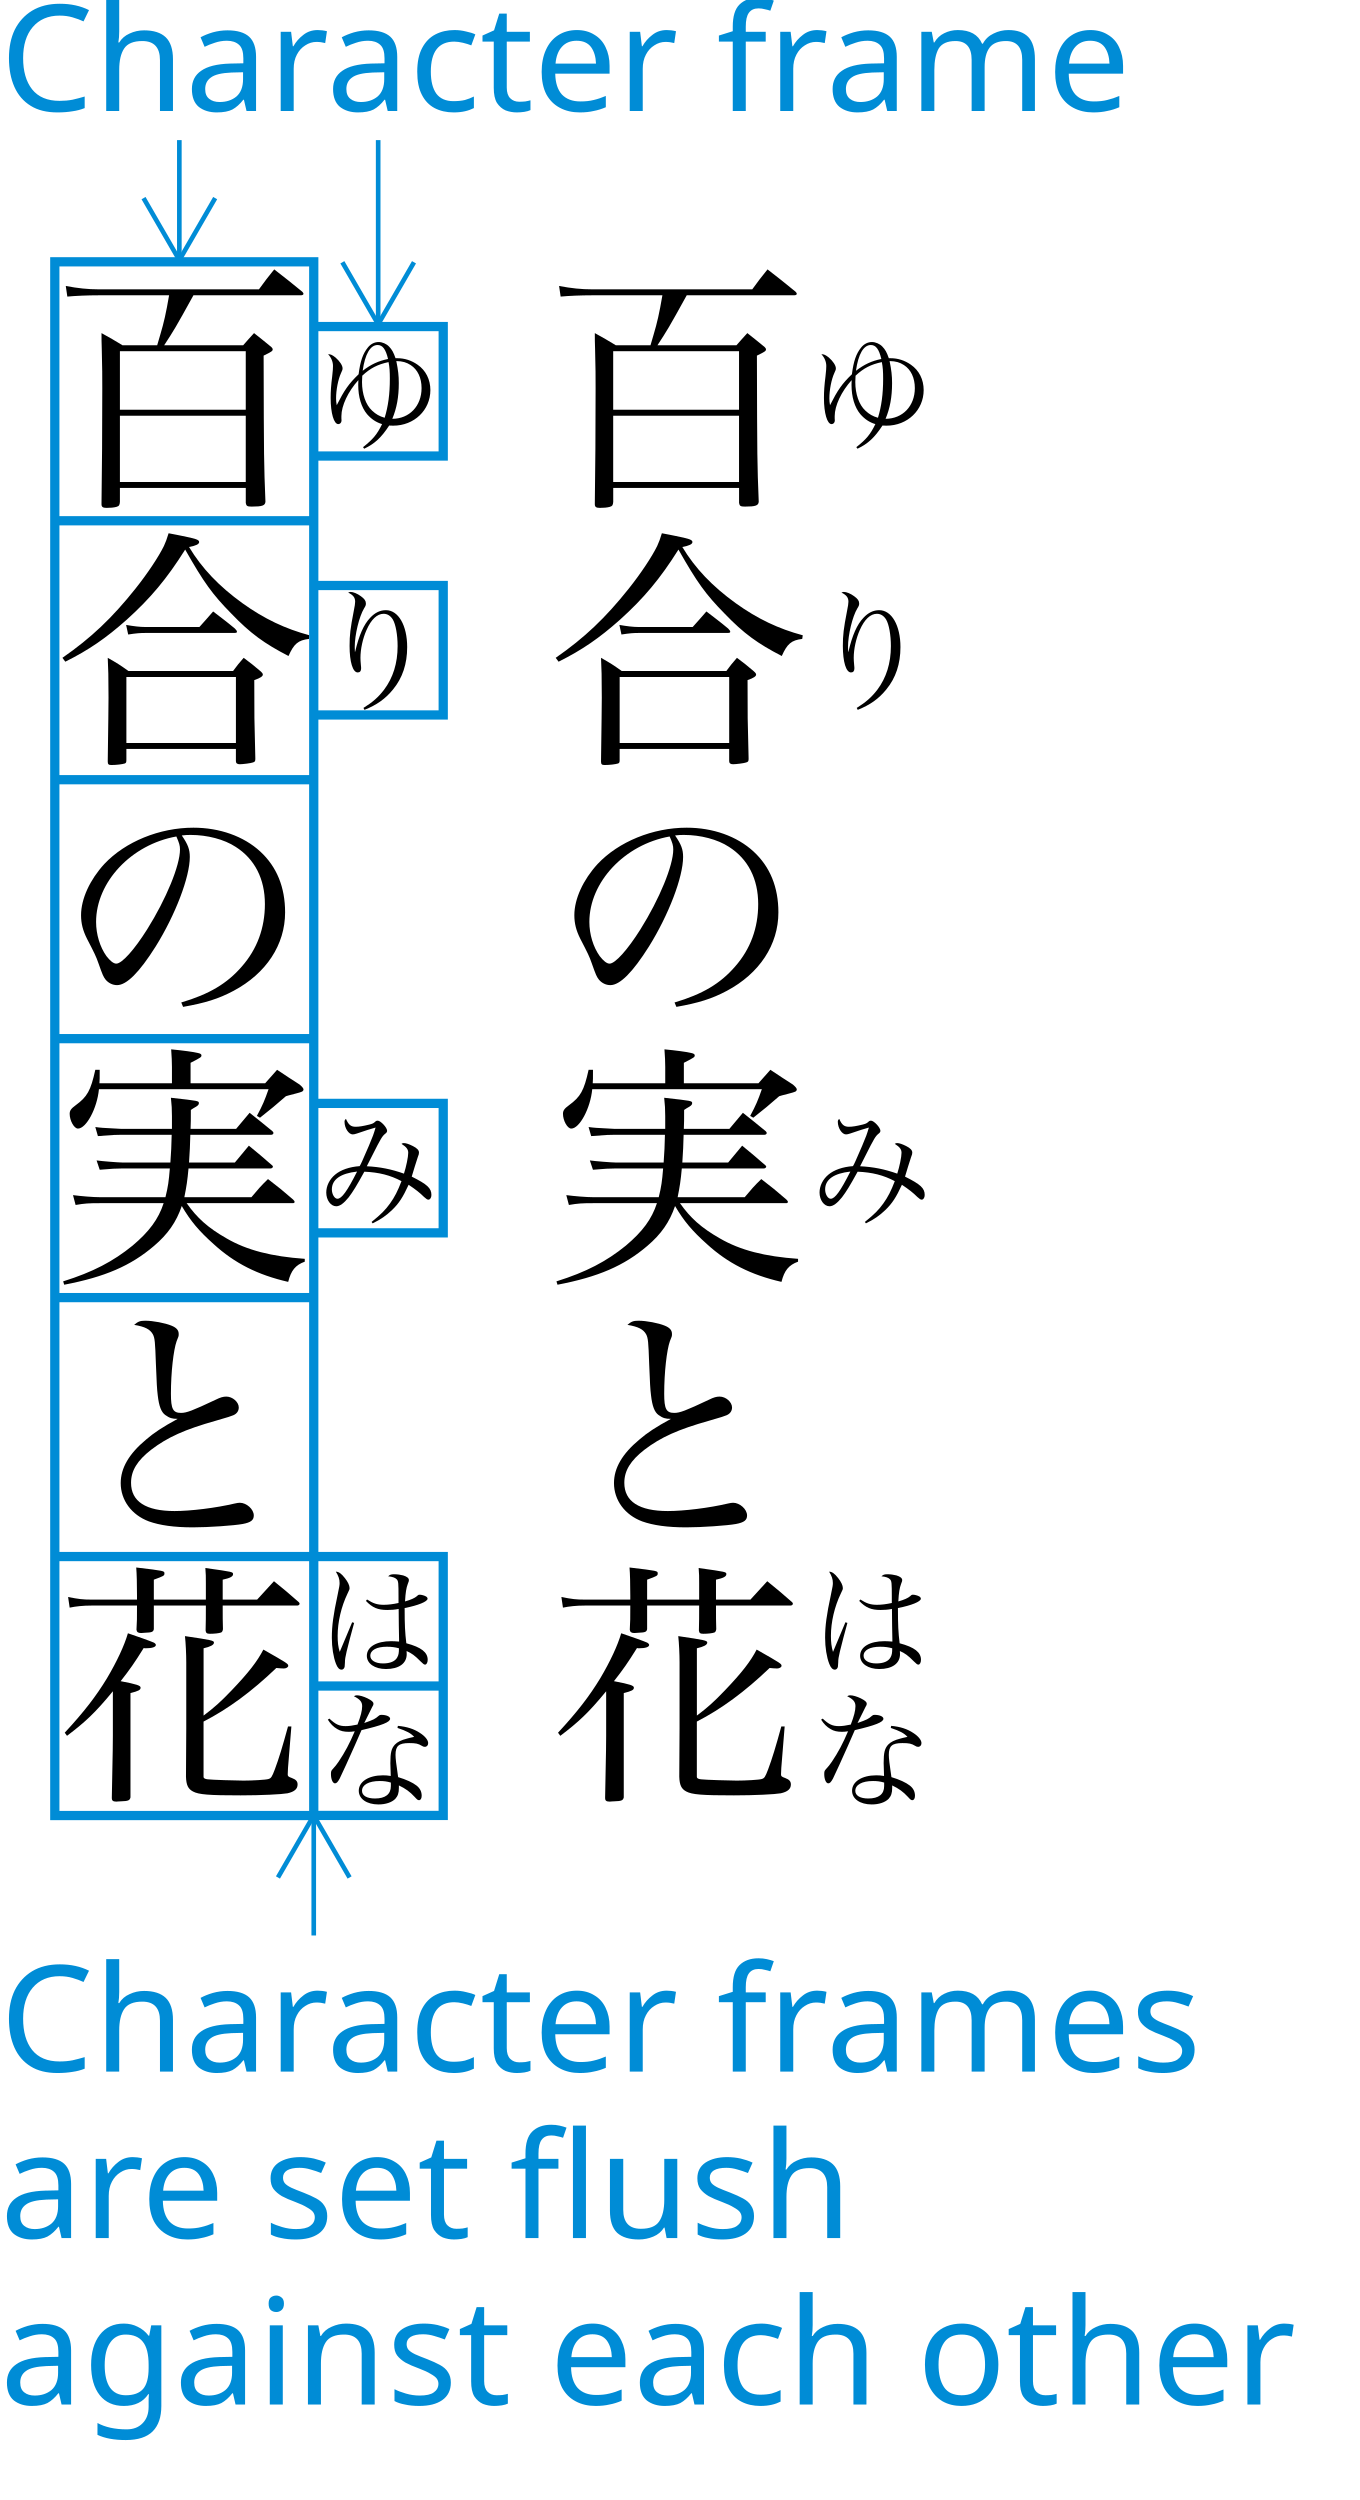
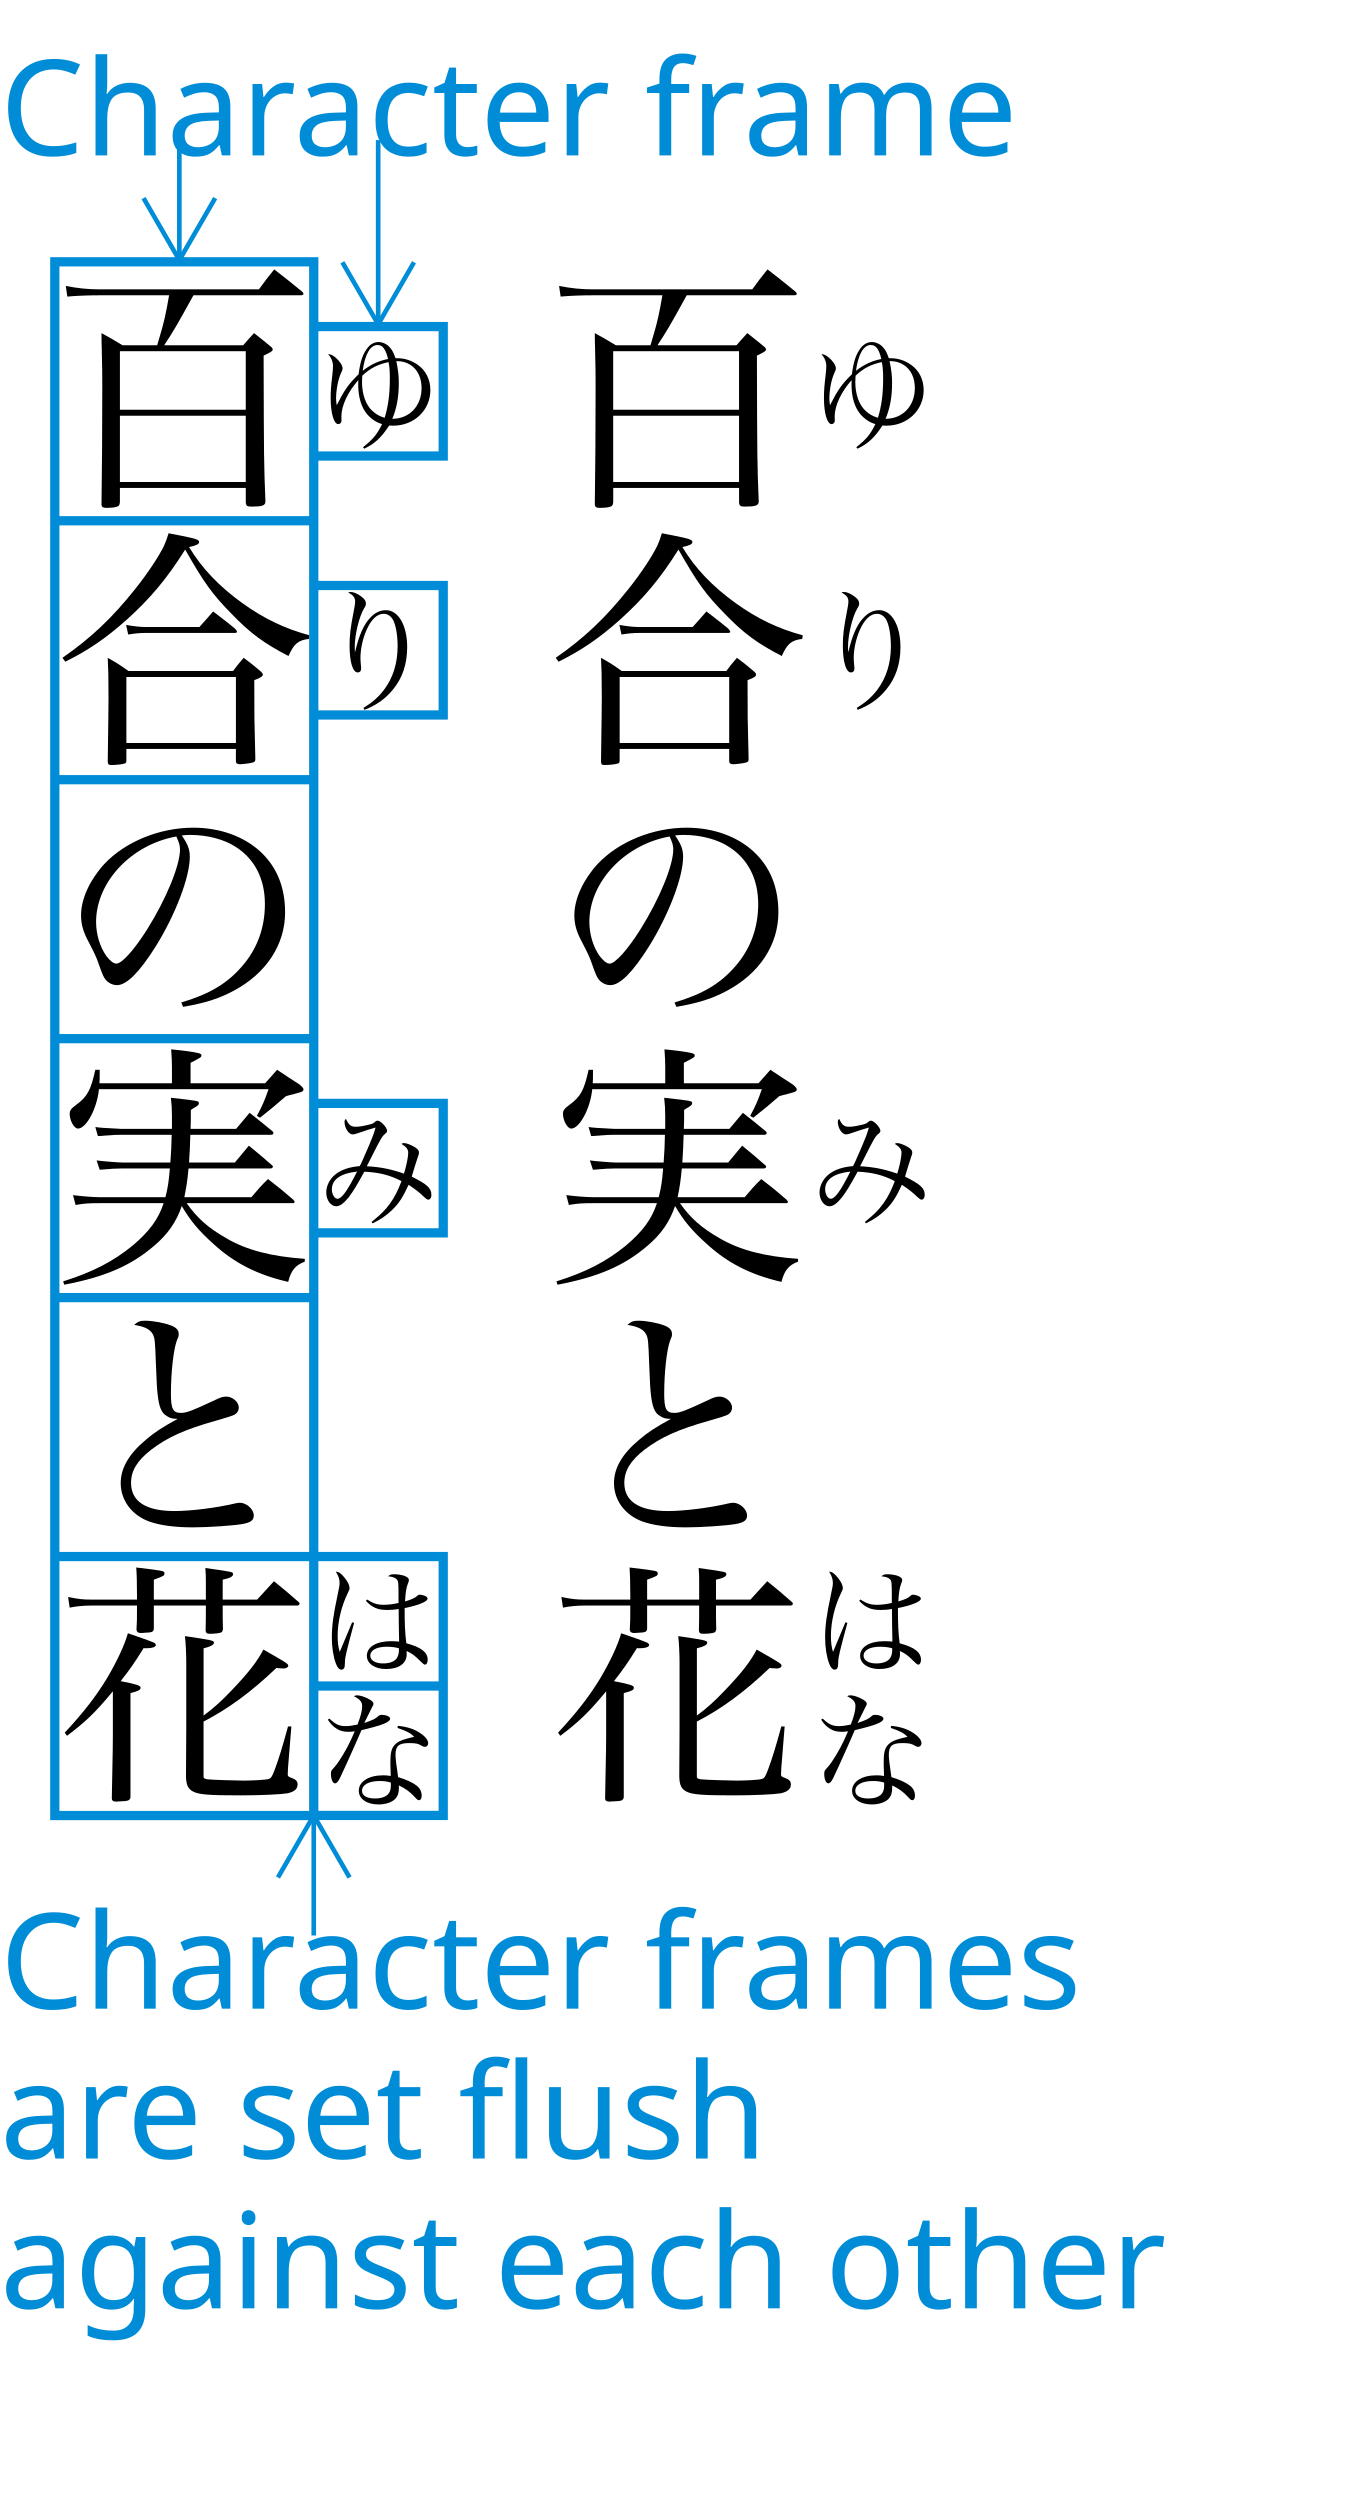
<svg xmlns="http://www.w3.org/2000/svg" version="1.1" id="レイヤー_1" width="110.244" viewBox="0 0 73.496 135.163" overflow="visible" enable-background="new 0 0 73.496 135.163" xml:space="preserve">
  <g>
    <path d="M19.628,24.176c0.546-0.434,0.756-0.686,1.029-1.246c-0.322-0.098-0.574-0.266-0.813-0.539   c-0.308-0.371-0.476-0.924-0.476-1.582c0-0.049,0-0.133,0.007-0.259c-0.56,0.623-0.917,1.386-0.917,1.946c0,0.049,0,0.091,0,0.126   c0.007,0.049,0.007,0.091,0.007,0.112c0,0.112-0.077,0.196-0.175,0.196c-0.238,0-0.413-0.588-0.413-1.414   c0-0.357,0.021-0.672,0.084-1.176c0.035-0.322,0.042-0.42,0.042-0.553c0-0.231-0.098-0.462-0.266-0.637   c0.146,0,0.23,0.042,0.406,0.182c0.224,0.196,0.378,0.427,0.378,0.581c0,0.07-0.008,0.098-0.084,0.259   c-0.154,0.336-0.267,0.903-0.267,1.365c0,0.126,0.007,0.203,0.035,0.371c0.413-0.819,0.651-1.162,1.183-1.673   c0.092-0.714,0.231-1.113,0.497-1.442c0.154-0.196,0.364-0.301,0.588-0.301c0.196,0,0.421,0.098,0.561,0.245   c0.161,0.168,0.238,0.308,0.35,0.63c0.042,0,0.084,0,0.099,0c0.392,0,0.763,0.119,1.092,0.35c0.448,0.308,0.693,0.805,0.693,1.372   c0,1.085-0.875,1.925-2.01,1.925c-0.049,0-0.111,0-0.217-0.007c-0.427,0.651-0.777,0.98-1.351,1.253L19.628,24.176z M19.586,20.312   c-0.007,0.168-0.014,0.266-0.014,0.343c0,0.651,0.203,1.232,0.546,1.547c0.21,0.196,0.392,0.301,0.679,0.385   c0.189-0.609,0.28-1.288,0.28-2.1c0-0.399-0.014-0.623-0.07-0.91C20.413,19.703,20.021,19.906,19.586,20.312z M20.98,19.409   c-0.126-0.532-0.294-0.756-0.567-0.756c-0.392,0-0.679,0.49-0.805,1.393C20.055,19.703,20.455,19.514,20.98,19.409z M21.561,20.711   c0,0.756-0.112,1.358-0.351,1.932c0.924,0,1.582-0.693,1.582-1.659c0-0.553-0.21-1.001-0.588-1.246   c-0.231-0.147-0.434-0.21-0.777-0.217C21.526,20.011,21.561,20.312,21.561,20.711z" />
    <path d="M19.65,38.274c0.497-0.308,0.805-0.581,1.112-0.98c0.49-0.651,0.735-1.442,0.735-2.359c0-0.609-0.104-1.183-0.259-1.442   c-0.126-0.203-0.294-0.308-0.497-0.308c-0.351,0-0.672,0.301-0.924,0.875c-0.203,0.455-0.329,1.029-0.329,1.505   c0,0.119,0.007,0.196,0.027,0.434c0.008,0.042,0.008,0.098,0.008,0.147c0,0.133-0.063,0.21-0.183,0.21   c-0.266,0-0.44-0.567-0.44-1.435c0-0.581,0.042-0.945,0.224-1.876c0.056-0.28,0.077-0.413,0.077-0.511   c0-0.224-0.098-0.357-0.378-0.497c0.056-0.021,0.098-0.035,0.126-0.035c0.146,0,0.371,0.091,0.56,0.231   c0.196,0.14,0.273,0.252,0.273,0.392c0,0.091-0.014,0.133-0.098,0.266c-0.267,0.441-0.505,1.435-0.505,2.086   c0,0.063,0,0.133,0.008,0.259h0.014c0.21-0.896,0.469-1.477,0.812-1.834c0.26-0.28,0.539-0.413,0.854-0.413   c0.672,0,1.147,0.826,1.147,1.995c0,0.91-0.252,1.666-0.763,2.289c-0.413,0.511-0.882,0.84-1.547,1.106L19.65,38.274z" />
    <path d="M20.09,66.064c0.512-0.413,0.742-0.644,0.994-0.994s0.42-0.679,0.623-1.211c-0.609-0.322-1.211-0.476-2.009-0.511   c-0.427,0.777-0.609,1.071-0.847,1.386c-0.26,0.322-0.477,0.483-0.673,0.483c-0.294,0-0.539-0.336-0.539-0.742   c0-0.357,0.176-0.714,0.477-0.966c0.308-0.259,0.77-0.42,1.33-0.462c0.098-0.168,0.111-0.217,0.497-1.099   c0.224-0.532,0.252-0.609,0.363-0.987c-0.168,0.042-0.65,0.196-1.008,0.322c-0.111,0.035-0.168,0.049-0.23,0.049   c-0.217,0-0.441-0.343-0.441-0.679c0-0.07,0.014-0.105,0.077-0.161c0.14,0.322,0.266,0.427,0.525,0.427   c0.182,0,0.398-0.035,0.741-0.119c0.183-0.049,0.21-0.063,0.309-0.147c0.042-0.049,0.084-0.063,0.146-0.063   c0.154,0,0.504,0.371,0.504,0.546c0,0.056-0.027,0.105-0.104,0.161c-0.161,0.133-0.224,0.231-0.707,1.19   c-0.189,0.378-0.217,0.434-0.287,0.567c0.707,0.035,1.316,0.154,2.009,0.399c0.119-0.364,0.231-0.903,0.231-1.127   c0-0.189-0.099-0.315-0.364-0.483c0.049-0.035,0.077-0.042,0.126-0.042c0.119,0,0.28,0.056,0.49,0.161   c0.224,0.112,0.329,0.224,0.329,0.35c0,0.07-0.007,0.105-0.063,0.245c-0.021,0.049-0.063,0.196-0.168,0.525   c-0.035,0.126-0.063,0.21-0.161,0.532c0.84,0.42,1.064,0.623,1.064,0.994c0,0.14-0.07,0.252-0.161,0.252   c-0.063,0-0.112-0.035-0.238-0.147c-0.224-0.224-0.455-0.406-0.833-0.658c-0.308,0.672-0.524,1.008-0.896,1.365   c-0.315,0.301-0.603,0.504-1.05,0.721L20.09,66.064z M17.942,64.307c0,0.259,0.146,0.504,0.301,0.504   c0.23,0,0.525-0.406,1.063-1.47C18.411,63.439,17.942,63.768,17.942,64.307z" />
    <path d="M19.146,87.743c-0.126,0.441-0.322,1.204-0.406,1.547c-0.07,0.308-0.091,0.42-0.091,0.595   c-0.008,0.224-0.015,0.252-0.05,0.308c-0.034,0.049-0.076,0.077-0.133,0.077c-0.119,0-0.217-0.098-0.301-0.315   c-0.14-0.357-0.224-0.889-0.224-1.407c0-0.644,0.077-1.232,0.314-2.331c0.091-0.434,0.105-0.511,0.105-0.63   c0-0.21-0.057-0.378-0.203-0.616c0.161,0.007,0.294,0.098,0.49,0.35c0.161,0.203,0.252,0.399,0.252,0.532   c0,0.077,0,0.077-0.112,0.308c-0.336,0.7-0.532,1.533-0.532,2.282c0,0.357,0.028,0.581,0.112,0.868l0.294-0.7l0.378-0.903   L19.146,87.743z M19.845,86.477c0.336,0.217,0.554,0.287,0.903,0.287c0.245,0,0.511-0.035,0.798-0.098c0-0.133,0-0.245,0-0.308   c0-0.784-0.007-0.875-0.098-0.973c-0.084-0.091-0.238-0.14-0.462-0.161c0.098-0.091,0.153-0.112,0.336-0.112   c0.154,0,0.343,0.028,0.476,0.063c0.203,0.063,0.309,0.147,0.309,0.252c0,0.049,0,0.056-0.063,0.217   c-0.077,0.203-0.119,0.455-0.146,0.938c0.321-0.091,0.524-0.182,0.644-0.287c0.07-0.07,0.091-0.077,0.154-0.077   c0.084,0,0.245,0.042,0.329,0.091c0.056,0.028,0.091,0.077,0.091,0.126c0,0.154-0.511,0.364-1.239,0.504   c0,0.931,0.021,1.316,0.091,1.904c0.813,0.217,1.155,0.49,1.155,0.896c0,0.147-0.063,0.259-0.14,0.259   c-0.057,0-0.105-0.035-0.245-0.175c-0.309-0.315-0.483-0.441-0.756-0.56c0.007,0.063,0.007,0.119,0.007,0.168   c0,0.504-0.42,0.805-1.12,0.805c-0.609,0-1.036-0.294-1.036-0.714c0-0.483,0.518-0.791,1.316-0.791c0.133,0,0.23,0.007,0.427,0.021   c0-0.063,0-0.105,0-0.119l-0.014-0.749l-0.008-0.896c-0.21,0.042-0.413,0.056-0.615,0.056c-0.512,0-0.806-0.126-1.155-0.49   L19.845,86.477z M20.917,89.031c-0.553,0-0.896,0.182-0.896,0.49c0,0.245,0.272,0.413,0.686,0.413c0.385,0,0.658-0.112,0.771-0.329   c0.069-0.126,0.091-0.231,0.091-0.49C21.372,89.06,21.175,89.031,20.917,89.031z" />
    <path d="M17.809,92.917c0.336,0.315,0.531,0.406,0.882,0.406c0.182,0,0.371-0.028,0.637-0.084c0.175-0.455,0.252-0.749,0.252-0.994   c0-0.231-0.112-0.371-0.448-0.539c0.077-0.042,0.112-0.049,0.168-0.049c0.141,0,0.357,0.063,0.561,0.161   c0.237,0.119,0.329,0.196,0.329,0.294c0,0.056-0.015,0.098-0.07,0.182c-0.028,0.056-0.175,0.343-0.427,0.861   c0.518-0.182,0.581-0.217,0.776-0.385c0.057-0.049,0.077-0.056,0.147-0.056c0.272,0,0.476,0.091,0.476,0.21   c0,0.182-0.434,0.357-1.547,0.616c-0.063,0.14-0.182,0.427-0.371,0.847c-0.21,0.483-0.749,1.659-0.812,1.778   c-0.105,0.189-0.168,0.252-0.252,0.252c-0.119,0-0.217-0.217-0.217-0.497c0-0.14,0.014-0.182,0.076-0.252   c0.154-0.168,0.238-0.273,0.336-0.42c0.344-0.511,0.596-0.987,0.875-1.645c-0.153,0.021-0.217,0.028-0.328,0.028   c-0.253,0-0.441-0.042-0.616-0.147c-0.21-0.119-0.371-0.287-0.512-0.511L17.809,92.917z M21.511,93.309   c0.483,0.042,0.875,0.168,1.197,0.385c0.273,0.175,0.441,0.385,0.441,0.546c0,0.119-0.07,0.203-0.183,0.203   c-0.056,0-0.098-0.014-0.161-0.056c-0.195-0.119-0.328-0.147-0.686-0.147c-0.56,0-0.735,0.154-0.735,0.637   c0,0.189,0.035,0.49,0.141,1.204c0.427,0.126,0.791,0.294,0.994,0.455c0.188,0.147,0.279,0.329,0.279,0.553   c0,0.14-0.056,0.238-0.14,0.238c-0.07,0-0.098-0.021-0.245-0.182c-0.252-0.273-0.483-0.441-0.847-0.616c0,0.056,0,0.105,0,0.133   c0,0.28-0.057,0.441-0.196,0.595c-0.189,0.189-0.518,0.301-0.91,0.301c-0.63,0-1.063-0.301-1.063-0.742   c0-0.49,0.531-0.833,1.309-0.833c0.161,0,0.238,0.007,0.42,0.035c-0.021-0.553-0.021-0.609-0.021-0.693   c0-0.574,0.056-0.791,0.244-1.001c0.141-0.147,0.337-0.245,0.665-0.329c0.105-0.028,0.119-0.035,0.379-0.091   c-0.189-0.203-0.406-0.315-0.903-0.483L21.511,93.309z M21.133,96.375c-0.217-0.063-0.378-0.084-0.602-0.084   c-0.595,0-0.959,0.203-0.959,0.532c0,0.259,0.266,0.413,0.7,0.413c0.566,0,0.86-0.231,0.86-0.672V96.375z" />
    <path d="M10.458,15.965c-0.979,1.778-1.063,1.904-1.582,2.702h4.271c0.252-0.294,0.336-0.378,0.588-0.658   c0.405,0.322,0.531,0.42,0.938,0.756c0.042,0.042,0.07,0.084,0.07,0.126c0,0.084-0.056,0.126-0.49,0.336   c0.014,5.74,0.014,5.74,0.098,7.896c-0.014,0.21-0.168,0.266-0.741,0.266c-0.238,0-0.294-0.028-0.322-0.196v-0.812H6.483v0.756   c-0.015,0.168-0.042,0.224-0.183,0.266c-0.153,0.042-0.336,0.056-0.546,0.056c-0.196,0-0.266-0.056-0.266-0.196   c0-0.014,0-0.042,0-0.056c0.027-2.044,0.042-3.78,0.042-6.188c0-0.854,0-0.938-0.028-2.142c-0.014-0.476-0.014-0.476-0.014-0.868   c0.504,0.28,0.658,0.364,1.134,0.658h1.876c0.056-0.196,0.056-0.196,0.168-0.574c0.196-0.658,0.308-1.148,0.476-2.128H5.334   c-0.588,0-1.246,0.028-1.694,0.07l-0.084-0.574c0.658,0.126,1.204,0.182,1.778,0.182H14c0.35-0.476,0.448-0.616,0.826-1.078   c0.658,0.504,0.854,0.672,1.512,1.204c0.042,0.042,0.07,0.084,0.07,0.112c0,0.056-0.057,0.084-0.154,0.084H10.458z M13.287,18.989   H6.483v3.164h6.804V18.989z M6.483,22.475v3.584h6.804v-3.584H6.483z" />
    <path d="M3.375,35.565c1.554-1.078,2.688-2.156,3.948-3.738c0.658-0.826,1.26-1.736,1.54-2.31c0.098-0.21,0.153-0.364,0.252-0.686   c0.322,0.056,0.56,0.112,0.714,0.14c0.77,0.154,0.938,0.21,0.938,0.336c0,0.112-0.168,0.196-0.546,0.266   c0.687,1.148,1.624,2.128,2.885,3.038c1.189,0.854,2.323,1.386,3.626,1.736l-0.028,0.196c-0.588,0.07-0.813,0.266-1.106,0.924   c-1.302-0.672-2.058-1.218-3.08-2.282c-1.035-1.05-1.498-1.694-2.506-3.472c-0.994,1.582-1.876,2.632-3.164,3.794   c-1.119,0.994-2.029,1.624-3.317,2.268L3.375,35.565z M6.833,41.081c0,0.126-0.014,0.168-0.084,0.196   c-0.126,0.042-0.448,0.084-0.728,0.084c-0.154,0-0.196-0.042-0.196-0.196c0.028-2.184,0.042-2.87,0.042-3.444   c0-1.106-0.014-1.624-0.042-2.156c0.518,0.294,0.672,0.392,1.12,0.714H12.6c0.225-0.308,0.309-0.406,0.574-0.714   c0.393,0.294,0.519,0.392,0.896,0.714c0.111,0.098,0.14,0.14,0.14,0.196c0,0.084-0.126,0.182-0.462,0.294   c0,2.044,0,2.044,0.056,4.214c0,0.028,0,0.042,0,0.056c0,0.112-0.027,0.154-0.126,0.182c-0.098,0.042-0.56,0.098-0.714,0.098   c-0.14,0-0.21-0.056-0.21-0.168c0-0.014,0-0.042,0-0.07v-0.588H6.833V41.081z M6.819,33.787c0.405,0.07,0.742,0.112,1.036,0.112   h2.926c0.322-0.35,0.42-0.476,0.742-0.84c0.504,0.392,0.672,0.504,1.176,0.924c0.069,0.07,0.112,0.126,0.112,0.168   c0,0.056-0.028,0.07-0.183,0.07H7.855c-0.267,0-0.477,0.014-0.925,0.084L6.819,33.787z M6.833,40.171h5.922v-3.57H6.833V40.171z" />
    <path d="M9.8,54.199c1.513-0.448,2.479-1.022,3.276-1.946c0.826-0.938,1.246-2.086,1.246-3.374c0-1.358-0.546-2.436-1.582-3.094   c-0.616-0.406-1.54-0.644-2.422-0.644c-0.168,0-0.267,0-0.49,0.028c0.336,0.49,0.434,0.756,0.434,1.162   c0,1.092-0.783,3.136-1.848,4.844c-0.882,1.4-1.568,2.086-2.086,2.086c-0.238,0-0.462-0.112-0.616-0.294   c-0.126-0.168-0.154-0.224-0.392-0.896c-0.126-0.364-0.21-0.532-0.616-1.316c-0.224-0.448-0.322-0.826-0.322-1.274   c0-0.882,0.477-1.918,1.261-2.772c1.134-1.204,2.981-1.96,4.815-1.96c1.414,0,2.716,0.462,3.612,1.288   c0.896,0.826,1.344,1.932,1.344,3.29c0,1.75-1.022,3.304-2.786,4.242c-0.812,0.434-1.54,0.658-2.729,0.868L9.8,54.199z    M5.195,49.845c0,0.672,0.21,1.358,0.56,1.848c0.196,0.252,0.378,0.406,0.532,0.406c0.308,0,0.979-0.756,1.666-1.848   c1.036-1.652,1.778-3.458,1.778-4.326c0-0.21-0.042-0.35-0.196-0.7C7.098,45.659,5.195,47.689,5.195,49.845z" />
    <path d="M6.539,61.353c-0.238,0-0.35,0-1.246,0.07l-0.14-0.49c0.308,0.042,0.308,0.042,1.372,0.098h2.771c0-0.182,0-0.182,0-0.686   c0-0.392-0.014-0.588-0.056-0.994c1.512,0.168,1.512,0.168,1.512,0.294c0,0.056-0.028,0.112-0.14,0.182   c0,0-0.057,0.028-0.168,0.098c-0.042,0.028-0.084,0.056-0.126,0.084c0,0.602,0,0.602-0.015,1.022h2.464l0.729-0.868   c0.532,0.42,0.7,0.56,1.232,0.994c0.042,0.042,0.056,0.07,0.056,0.098c0,0.056-0.056,0.098-0.126,0.098h-4.368   c-0.014,0.574-0.028,0.868-0.07,1.498h2.479l0.756-0.91c0.546,0.448,0.714,0.588,1.274,1.078c0.014,0.014,0.027,0.042,0.027,0.056   c0,0.042-0.056,0.098-0.126,0.098h-4.438c-0.057,0.644-0.112,0.994-0.225,1.554h3.626c0.378-0.448,0.49-0.588,0.896-0.98   c0.588,0.448,0.77,0.602,1.357,1.106c0.057,0.056,0.084,0.098,0.084,0.126c0,0.042-0.042,0.07-0.084,0.07h-5.754   c0.561,0.798,1.148,1.33,2.156,1.904c1.106,0.644,2.437,0.98,4.229,1.106v0.154c-0.505,0.182-0.742,0.476-0.896,1.092   c-1.652-0.378-2.898-1.008-4.032-2.044c-0.798-0.714-1.246-1.246-1.722-2.058c-0.294,0.868-0.756,1.526-1.498,2.156   c-1.26,1.078-2.66,1.68-4.858,2.1l-0.056-0.182c1.61-0.504,2.702-1.078,3.752-1.932c0.896-0.756,1.4-1.428,1.68-2.296h-3.43   c-0.63,0-0.84,0.014-1.33,0.098l-0.14-0.532c0.434,0.056,1.078,0.112,1.47,0.112h3.528c0.14-0.56,0.182-0.868,0.237-1.554H6.609   c-0.309,0-0.574,0.014-1.219,0.07l-0.168-0.504c0.294,0.042,1.19,0.112,1.372,0.112h2.618c0.042-0.63,0.057-0.84,0.07-1.498H6.539z    M14.336,58.567l0.645-0.728c0.531,0.35,0.686,0.462,1.218,0.798c0.126,0.112,0.21,0.196,0.21,0.266   c0,0.042-0.028,0.084-0.07,0.112c-0.056,0.028-0.196,0.07-0.364,0.112c-0.321,0.084-0.489,0.126-0.518,0.14   c-0.546,0.476-0.812,0.7-1.4,1.162l-0.168-0.098c0.309-0.574,0.42-0.84,0.63-1.442h-9.17c-0.098,1.036-0.686,2.128-1.134,2.128   c-0.21,0-0.448-0.434-0.448-0.798c0-0.168,0.07-0.28,0.322-0.462c0.63-0.462,0.813-0.784,1.064-1.918H5.39   c0,0.518,0,0.518-0.014,0.728h3.92v-0.882c0-0.322-0.014-0.518-0.042-0.952c0.588,0.056,1.232,0.14,1.442,0.196   c0.14,0.028,0.195,0.07,0.195,0.126c0,0.098-0.014,0.112-0.588,0.406v1.106H14.336z" />
    <path d="M7.855,71.405c0.42,0,1.077,0.126,1.414,0.266c0.279,0.112,0.392,0.252,0.392,0.448c0,0.014,0,0.028,0,0.028   c0,0.112-0.014,0.112-0.112,0.364c-0.168,0.476-0.308,1.68-0.308,2.842c0,0.826,0.112,1.036,0.546,1.036   c0.294,0,0.602-0.112,1.876-0.714c0.252-0.126,0.406-0.168,0.574-0.168c0.336,0,0.672,0.294,0.672,0.588   c0,0.182-0.098,0.336-0.294,0.42c-0.099,0.042-0.294,0.112-0.938,0.294c-1.693,0.476-2.618,0.896-3.5,1.568   c-0.756,0.588-1.092,1.134-1.092,1.792c0,1.008,0.798,1.526,2.353,1.526c0.867,0,2.239-0.168,3.247-0.406   c0.141-0.028,0.196-0.042,0.28-0.042c0.364,0,0.756,0.35,0.756,0.686c0,0.252-0.153,0.378-0.602,0.462s-1.848,0.182-2.688,0.182   c-1.021,0-1.792-0.112-2.38-0.322c-0.938-0.35-1.525-1.148-1.525-2.072c0-0.812,0.447-1.582,1.372-2.352   c0.42-0.364,0.882-0.672,1.708-1.12c-0.309,0-0.435-0.042-0.673-0.21c-0.21-0.154-0.336-0.462-0.405-1.064   c-0.042-0.336-0.057-0.644-0.099-1.694c-0.042-1.19-0.056-1.4-0.168-1.61c-0.153-0.266-0.42-0.406-1.008-0.504   C7.462,71.447,7.575,71.405,7.855,71.405z" />
    <path d="M3.5,93.679c1.05-1.134,1.694-1.974,2.282-2.94c0.546-0.924,0.938-1.764,1.134-2.436c0.504,0.168,1.246,0.434,1.4,0.504   c0.056,0.028,0.111,0.084,0.111,0.126c0,0.112-0.195,0.182-0.56,0.182c-0.014,0-0.056,0-0.098-0.014   c-0.505,0.812-0.742,1.148-1.246,1.792c0.882,0.168,1.078,0.238,1.078,0.35c0,0.126-0.112,0.182-0.547,0.294v2.31   c0,1.036,0,1.036,0,3.332c-0.042,0.168-0.126,0.196-0.518,0.21c-0.112,0-0.182,0.014-0.224,0.014c-0.028,0-0.042,0-0.042,0   c-0.154,0-0.225-0.056-0.225-0.182c0.057-2.898,0.057-2.898,0.057-3.374v-2.408c-0.952,1.162-1.513,1.68-2.479,2.408L3.5,93.679z    M11.13,86.483v-0.882c0-0.392,0-0.476-0.027-0.826c1.497,0.21,1.497,0.21,1.497,0.336s-0.168,0.21-0.56,0.294   c0,0.434,0,0.798,0,1.078h1.862c0.392-0.434,0.531-0.574,0.91-0.994c0.588,0.476,0.77,0.63,1.344,1.134   c0.027,0.028,0.042,0.056,0.042,0.084c0,0.056-0.07,0.098-0.126,0.098h-4.032c0,0.742,0,0.742,0.014,1.274   c-0.014,0.098-0.042,0.154-0.098,0.182c-0.112,0.042-0.364,0.07-0.602,0.07c-0.168,0-0.225-0.042-0.238-0.182   c0.014-0.602,0.014-0.602,0.014-1.344H8.317c0,0.784,0,0.784,0,1.274c-0.028,0.154-0.112,0.182-0.477,0.196   c-0.069,0-0.14,0.014-0.195,0.014c-0.015,0-0.028,0-0.028,0c-0.154,0-0.224-0.056-0.238-0.182c0.028-0.518,0.028-0.518,0.028-1.302   H4.943c-0.448,0-0.84,0.042-1.177,0.112l-0.084-0.574c0.574,0.112,0.784,0.14,1.261,0.14h2.464c0-0.112,0-0.14,0-0.21   c0-0.616-0.014-1.204-0.042-1.526c1.525,0.182,1.525,0.182,1.525,0.322c0,0.126-0.042,0.14-0.573,0.336v1.078H11.13z    M11.004,92.755c0.561-0.42,0.924-0.742,1.512-1.358c0.925-0.966,1.4-1.582,1.723-2.212c1.33,0.756,1.344,0.77,1.344,0.882   c0,0.07-0.112,0.14-0.238,0.14s-0.252-0.014-0.405-0.028c-1.345,1.288-2.604,2.212-3.935,2.898v2.996   c0,0.07,0.084,0.112,0.225,0.126c0.195,0.028,1.582,0.07,1.932,0.07c0.476,0,1.218-0.042,1.344-0.084   c0.154-0.042,0.196-0.112,0.351-0.518c0.224-0.602,0.405-1.19,0.714-2.324h0.182l-0.182,2.24c-0.015,0.224-0.015,0.336-0.015,0.35   c0,0.098,0.028,0.126,0.225,0.196c0.224,0.084,0.308,0.182,0.308,0.35c0,0.238-0.168,0.392-0.546,0.476   c-0.308,0.056-1.414,0.112-2.534,0.112c-1.722,0-2.268-0.042-2.576-0.21c-0.266-0.14-0.363-0.35-0.378-0.798   c0.015-2.296,0.015-2.296,0.015-2.604v-3.584c0-0.42-0.028-1.05-0.07-1.414c1.428,0.21,1.568,0.238,1.568,0.35   c0,0.126-0.196,0.224-0.561,0.308V92.755z" />
  </g>
  <g>
    <g>
      <path d="M46.298,24.176c0.546-0.434,0.756-0.686,1.029-1.246c-0.322-0.098-0.574-0.266-0.813-0.539    c-0.308-0.371-0.476-0.924-0.476-1.582c0-0.049,0-0.133,0.007-0.259c-0.56,0.623-0.917,1.386-0.917,1.946c0,0.049,0,0.091,0,0.126    c0.007,0.049,0.007,0.091,0.007,0.112c0,0.112-0.077,0.196-0.175,0.196c-0.238,0-0.413-0.588-0.413-1.414    c0-0.357,0.021-0.672,0.084-1.176c0.035-0.322,0.042-0.42,0.042-0.553c0-0.231-0.098-0.462-0.266-0.637    c0.146,0,0.23,0.042,0.406,0.182c0.224,0.196,0.378,0.427,0.378,0.581c0,0.07-0.008,0.098-0.084,0.259    c-0.154,0.336-0.267,0.903-0.267,1.365c0,0.126,0.007,0.203,0.035,0.371c0.413-0.819,0.651-1.162,1.183-1.673    c0.092-0.714,0.231-1.113,0.497-1.442c0.154-0.196,0.364-0.301,0.588-0.301c0.196,0,0.421,0.098,0.561,0.245    c0.161,0.168,0.238,0.308,0.35,0.63c0.042,0,0.084,0,0.099,0c0.392,0,0.763,0.119,1.092,0.35c0.448,0.308,0.693,0.805,0.693,1.372    c0,1.085-0.875,1.925-2.01,1.925c-0.049,0-0.111,0-0.217-0.007c-0.427,0.651-0.777,0.98-1.351,1.253L46.298,24.176z     M46.256,20.312c-0.007,0.168-0.014,0.266-0.014,0.343c0,0.651,0.203,1.232,0.546,1.547c0.21,0.196,0.392,0.301,0.679,0.385    c0.189-0.609,0.28-1.288,0.28-2.1c0-0.399-0.014-0.623-0.07-0.91C47.082,19.703,46.69,19.906,46.256,20.312z M47.649,19.409    c-0.126-0.532-0.294-0.756-0.567-0.756c-0.392,0-0.679,0.49-0.805,1.393C46.725,19.703,47.124,19.514,47.649,19.409z     M48.23,20.711c0,0.756-0.112,1.358-0.351,1.932c0.924,0,1.582-0.693,1.582-1.659c0-0.553-0.21-1.001-0.588-1.246    c-0.231-0.147-0.434-0.21-0.777-0.217C48.195,20.011,48.23,20.312,48.23,20.711z" />
      <path d="M46.319,38.274c0.497-0.308,0.805-0.581,1.112-0.98c0.49-0.651,0.735-1.442,0.735-2.359c0-0.609-0.104-1.183-0.259-1.442    c-0.126-0.203-0.294-0.308-0.497-0.308c-0.351,0-0.672,0.301-0.924,0.875c-0.203,0.455-0.329,1.029-0.329,1.505    c0,0.119,0.007,0.196,0.027,0.434c0.008,0.042,0.008,0.098,0.008,0.147c0,0.133-0.063,0.21-0.183,0.21    c-0.266,0-0.44-0.567-0.44-1.435c0-0.581,0.042-0.945,0.224-1.876c0.056-0.28,0.077-0.413,0.077-0.511    c0-0.224-0.098-0.357-0.378-0.497c0.056-0.021,0.098-0.035,0.126-0.035c0.146,0,0.371,0.091,0.56,0.231    c0.196,0.14,0.273,0.252,0.273,0.392c0,0.091-0.014,0.133-0.098,0.266c-0.267,0.441-0.505,1.435-0.505,2.086    c0,0.063,0,0.133,0.008,0.259h0.014c0.21-0.896,0.469-1.477,0.812-1.834c0.26-0.28,0.539-0.413,0.854-0.413    c0.672,0,1.147,0.826,1.147,1.995c0,0.91-0.252,1.666-0.763,2.289c-0.413,0.511-0.882,0.84-1.547,1.106L46.319,38.274z" />
      <path d="M46.76,66.064c0.512-0.413,0.742-0.644,0.994-0.994s0.42-0.679,0.623-1.211c-0.609-0.322-1.211-0.476-2.009-0.511    c-0.427,0.777-0.609,1.071-0.847,1.386c-0.26,0.322-0.477,0.483-0.673,0.483c-0.294,0-0.539-0.336-0.539-0.742    c0-0.357,0.176-0.714,0.477-0.966c0.308-0.259,0.77-0.42,1.33-0.462c0.098-0.168,0.111-0.217,0.497-1.099    c0.224-0.532,0.252-0.609,0.363-0.987c-0.168,0.042-0.65,0.196-1.008,0.322c-0.111,0.035-0.168,0.049-0.23,0.049    c-0.217,0-0.441-0.343-0.441-0.679c0-0.07,0.014-0.105,0.077-0.161c0.14,0.322,0.266,0.427,0.525,0.427    c0.182,0,0.398-0.035,0.741-0.119c0.183-0.049,0.21-0.063,0.309-0.147c0.042-0.049,0.084-0.063,0.146-0.063    c0.154,0,0.504,0.371,0.504,0.546c0,0.056-0.027,0.105-0.104,0.161c-0.161,0.133-0.224,0.231-0.707,1.19    c-0.189,0.378-0.217,0.434-0.287,0.567c0.707,0.035,1.316,0.154,2.009,0.399c0.119-0.364,0.231-0.903,0.231-1.127    c0-0.189-0.099-0.315-0.364-0.483c0.049-0.035,0.077-0.042,0.126-0.042c0.119,0,0.28,0.056,0.49,0.161    c0.224,0.112,0.329,0.224,0.329,0.35c0,0.07-0.007,0.105-0.063,0.245c-0.021,0.049-0.063,0.196-0.168,0.525    c-0.035,0.126-0.063,0.21-0.161,0.532c0.84,0.42,1.064,0.623,1.064,0.994c0,0.14-0.07,0.252-0.161,0.252    c-0.063,0-0.112-0.035-0.238-0.147c-0.224-0.224-0.455-0.406-0.833-0.658c-0.308,0.672-0.524,1.008-0.896,1.365    c-0.315,0.301-0.603,0.504-1.05,0.721L46.76,66.064z M44.611,64.307c0,0.259,0.146,0.504,0.301,0.504    c0.23,0,0.525-0.406,1.063-1.47C45.08,63.439,44.611,63.768,44.611,64.307z" />
      <path d="M45.815,87.743c-0.126,0.441-0.322,1.204-0.406,1.547c-0.07,0.308-0.091,0.42-0.091,0.595    c-0.008,0.224-0.015,0.252-0.05,0.308c-0.034,0.049-0.076,0.077-0.133,0.077c-0.119,0-0.217-0.098-0.301-0.315    c-0.14-0.357-0.224-0.889-0.224-1.407c0-0.644,0.077-1.232,0.314-2.331c0.091-0.434,0.105-0.511,0.105-0.63    c0-0.21-0.057-0.378-0.203-0.616c0.161,0.007,0.294,0.098,0.49,0.35c0.161,0.203,0.252,0.399,0.252,0.532    c0,0.077,0,0.077-0.112,0.308c-0.336,0.7-0.532,1.533-0.532,2.282c0,0.357,0.028,0.581,0.112,0.868l0.294-0.7l0.378-0.903    L45.815,87.743z M46.515,86.477c0.336,0.217,0.554,0.287,0.903,0.287c0.245,0,0.511-0.035,0.798-0.098c0-0.133,0-0.245,0-0.308    c0-0.784-0.007-0.875-0.098-0.973c-0.084-0.091-0.238-0.14-0.462-0.161c0.098-0.091,0.153-0.112,0.336-0.112    c0.154,0,0.343,0.028,0.476,0.063c0.203,0.063,0.309,0.147,0.309,0.252c0,0.049,0,0.056-0.063,0.217    c-0.077,0.203-0.119,0.455-0.146,0.938c0.321-0.091,0.524-0.182,0.644-0.287c0.07-0.07,0.091-0.077,0.154-0.077    c0.084,0,0.245,0.042,0.329,0.091c0.056,0.028,0.091,0.077,0.091,0.126c0,0.154-0.511,0.364-1.239,0.504    c0,0.931,0.021,1.316,0.091,1.904c0.813,0.217,1.155,0.49,1.155,0.896c0,0.147-0.063,0.259-0.14,0.259    c-0.057,0-0.105-0.035-0.245-0.175c-0.309-0.315-0.483-0.441-0.756-0.56c0.007,0.063,0.007,0.119,0.007,0.168    c0,0.504-0.42,0.805-1.12,0.805c-0.609,0-1.036-0.294-1.036-0.714c0-0.483,0.518-0.791,1.316-0.791    c0.133,0,0.23,0.007,0.427,0.021c0-0.063,0-0.105,0-0.119l-0.014-0.749l-0.008-0.896c-0.21,0.042-0.413,0.056-0.615,0.056    c-0.512,0-0.806-0.126-1.155-0.49L46.515,86.477z M47.586,89.031c-0.553,0-0.896,0.182-0.896,0.49    c0,0.245,0.272,0.413,0.686,0.413c0.385,0,0.658-0.112,0.771-0.329c0.069-0.126,0.091-0.231,0.091-0.49    C48.041,89.06,47.845,89.031,47.586,89.031z" />
      <path d="M44.479,92.917c0.336,0.315,0.531,0.406,0.882,0.406c0.182,0,0.371-0.028,0.637-0.084    c0.175-0.455,0.252-0.749,0.252-0.994c0-0.231-0.112-0.371-0.448-0.539c0.077-0.042,0.112-0.049,0.168-0.049    c0.141,0,0.357,0.063,0.561,0.161c0.237,0.119,0.329,0.196,0.329,0.294c0,0.056-0.015,0.098-0.07,0.182    c-0.028,0.056-0.175,0.343-0.427,0.861c0.518-0.182,0.581-0.217,0.776-0.385c0.057-0.049,0.077-0.056,0.147-0.056    c0.272,0,0.476,0.091,0.476,0.21c0,0.182-0.434,0.357-1.547,0.616c-0.063,0.14-0.182,0.427-0.371,0.847    c-0.21,0.483-0.749,1.659-0.812,1.778c-0.105,0.189-0.168,0.252-0.252,0.252c-0.119,0-0.217-0.217-0.217-0.497    c0-0.14,0.014-0.182,0.076-0.252c0.154-0.168,0.238-0.273,0.336-0.42c0.344-0.511,0.596-0.987,0.875-1.645    c-0.153,0.021-0.217,0.028-0.328,0.028c-0.253,0-0.441-0.042-0.616-0.147c-0.21-0.119-0.371-0.287-0.512-0.511L44.479,92.917z     M48.181,93.309c0.483,0.042,0.875,0.168,1.197,0.385c0.273,0.175,0.441,0.385,0.441,0.546c0,0.119-0.07,0.203-0.183,0.203    c-0.056,0-0.098-0.014-0.161-0.056c-0.195-0.119-0.328-0.147-0.686-0.147c-0.56,0-0.735,0.154-0.735,0.637    c0,0.189,0.035,0.49,0.141,1.204c0.427,0.126,0.791,0.294,0.994,0.455c0.188,0.147,0.279,0.329,0.279,0.553    c0,0.14-0.056,0.238-0.14,0.238c-0.07,0-0.098-0.021-0.245-0.182c-0.252-0.273-0.483-0.441-0.847-0.616c0,0.056,0,0.105,0,0.133    c0,0.28-0.057,0.441-0.196,0.595c-0.189,0.189-0.518,0.301-0.91,0.301c-0.63,0-1.063-0.301-1.063-0.742    c0-0.49,0.531-0.833,1.309-0.833c0.161,0,0.238,0.007,0.42,0.035c-0.021-0.553-0.021-0.609-0.021-0.693    c0-0.574,0.056-0.791,0.244-1.001c0.141-0.147,0.337-0.245,0.665-0.329c0.105-0.028,0.119-0.035,0.379-0.091    c-0.189-0.203-0.406-0.315-0.903-0.483L48.181,93.309z M47.803,96.375c-0.217-0.063-0.378-0.084-0.602-0.084    c-0.595,0-0.959,0.203-0.959,0.532c0,0.259,0.266,0.413,0.7,0.413c0.566,0,0.86-0.231,0.86-0.672V96.375z" />
      <path d="M37.128,15.965c-0.979,1.778-1.063,1.904-1.582,2.702h4.271c0.252-0.294,0.336-0.378,0.588-0.658    c0.405,0.322,0.531,0.42,0.938,0.756c0.042,0.042,0.07,0.084,0.07,0.126c0,0.084-0.056,0.126-0.49,0.336    c0.014,5.74,0.014,5.74,0.098,7.896c-0.014,0.21-0.168,0.266-0.741,0.266c-0.238,0-0.294-0.028-0.322-0.196v-0.812h-6.804v0.756    c-0.015,0.168-0.042,0.224-0.183,0.266c-0.153,0.042-0.336,0.056-0.546,0.056c-0.196,0-0.266-0.056-0.266-0.196    c0-0.014,0-0.042,0-0.056c0.027-2.044,0.042-3.78,0.042-6.188c0-0.854,0-0.938-0.028-2.142c-0.014-0.476-0.014-0.476-0.014-0.868    c0.504,0.28,0.658,0.364,1.134,0.658h1.876c0.056-0.196,0.056-0.196,0.168-0.574c0.196-0.658,0.308-1.148,0.476-2.128h-3.808    c-0.588,0-1.246,0.028-1.694,0.07l-0.084-0.574c0.658,0.126,1.204,0.182,1.778,0.182h8.666c0.35-0.476,0.448-0.616,0.826-1.078    c0.658,0.504,0.854,0.672,1.512,1.204c0.042,0.042,0.07,0.084,0.07,0.112c0,0.056-0.057,0.084-0.154,0.084H37.128z M39.956,18.989    h-6.804v3.164h6.804V18.989z M33.152,22.475v3.584h6.804v-3.584H33.152z" />
      <path d="M30.044,35.565c1.554-1.078,2.688-2.156,3.948-3.738c0.658-0.826,1.26-1.736,1.54-2.31    c0.098-0.21,0.153-0.364,0.252-0.686c0.322,0.056,0.56,0.112,0.714,0.14c0.77,0.154,0.938,0.21,0.938,0.336    c0,0.112-0.168,0.196-0.546,0.266c0.687,1.148,1.624,2.128,2.885,3.038c1.189,0.854,2.323,1.386,3.626,1.736l-0.028,0.196    c-0.588,0.07-0.813,0.266-1.106,0.924c-1.302-0.672-2.058-1.218-3.08-2.282c-1.035-1.05-1.498-1.694-2.506-3.472    c-0.994,1.582-1.876,2.632-3.164,3.794c-1.119,0.994-2.029,1.624-3.317,2.268L30.044,35.565z M33.502,41.081    c0,0.126-0.014,0.168-0.084,0.196c-0.126,0.042-0.448,0.084-0.728,0.084c-0.154,0-0.196-0.042-0.196-0.196    c0.028-2.184,0.042-2.87,0.042-3.444c0-1.106-0.014-1.624-0.042-2.156c0.518,0.294,0.672,0.392,1.12,0.714h5.655    c0.225-0.308,0.309-0.406,0.574-0.714c0.393,0.294,0.519,0.392,0.896,0.714c0.111,0.098,0.14,0.14,0.14,0.196    c0,0.084-0.126,0.182-0.462,0.294c0,2.044,0,2.044,0.056,4.214c0,0.028,0,0.042,0,0.056c0,0.112-0.027,0.154-0.126,0.182    c-0.098,0.042-0.56,0.098-0.714,0.098c-0.14,0-0.21-0.056-0.21-0.168c0-0.014,0-0.042,0-0.07v-0.588h-5.922V41.081z     M33.488,33.787c0.405,0.07,0.742,0.112,1.036,0.112h2.926c0.322-0.35,0.42-0.476,0.742-0.84c0.504,0.392,0.672,0.504,1.176,0.924    c0.069,0.07,0.112,0.126,0.112,0.168c0,0.056-0.028,0.07-0.183,0.07h-4.773c-0.267,0-0.477,0.014-0.925,0.084L33.488,33.787z     M33.502,40.171h5.922v-3.57h-5.922V40.171z" />
      <path d="M36.47,54.199c1.513-0.448,2.479-1.022,3.276-1.946c0.826-0.938,1.246-2.086,1.246-3.374c0-1.358-0.546-2.436-1.582-3.094    c-0.616-0.406-1.54-0.644-2.422-0.644c-0.168,0-0.267,0-0.49,0.028c0.336,0.49,0.434,0.756,0.434,1.162    c0,1.092-0.783,3.136-1.848,4.844c-0.882,1.4-1.568,2.086-2.086,2.086c-0.238,0-0.462-0.112-0.616-0.294    c-0.126-0.168-0.154-0.224-0.392-0.896c-0.126-0.364-0.21-0.532-0.616-1.316c-0.224-0.448-0.322-0.826-0.322-1.274    c0-0.882,0.477-1.918,1.261-2.772c1.134-1.204,2.981-1.96,4.815-1.96c1.414,0,2.716,0.462,3.612,1.288    c0.896,0.826,1.344,1.932,1.344,3.29c0,1.75-1.022,3.304-2.786,4.242c-0.812,0.434-1.54,0.658-2.729,0.868L36.47,54.199z     M31.864,49.845c0,0.672,0.21,1.358,0.56,1.848c0.196,0.252,0.378,0.406,0.532,0.406c0.308,0,0.979-0.756,1.666-1.848    c1.036-1.652,1.778-3.458,1.778-4.326c0-0.21-0.042-0.35-0.196-0.7C33.768,45.659,31.864,47.689,31.864,49.845z" />
      <path d="M33.208,61.353c-0.238,0-0.35,0-1.246,0.07l-0.14-0.49c0.308,0.042,0.308,0.042,1.372,0.098h2.771    c0-0.182,0-0.182,0-0.686c0-0.392-0.014-0.588-0.056-0.994c1.512,0.168,1.512,0.168,1.512,0.294c0,0.056-0.028,0.112-0.14,0.182    c0,0-0.057,0.028-0.168,0.098c-0.042,0.028-0.084,0.056-0.126,0.084c0,0.602,0,0.602-0.015,1.022h2.464l0.729-0.868    c0.532,0.42,0.7,0.56,1.232,0.994c0.042,0.042,0.056,0.07,0.056,0.098c0,0.056-0.056,0.098-0.126,0.098H36.96    c-0.014,0.574-0.028,0.868-0.07,1.498h2.479l0.756-0.91c0.546,0.448,0.714,0.588,1.274,1.078c0.014,0.014,0.027,0.042,0.027,0.056    c0,0.042-0.056,0.098-0.126,0.098h-4.438c-0.057,0.644-0.112,0.994-0.225,1.554h3.626c0.378-0.448,0.49-0.588,0.896-0.98    c0.588,0.448,0.77,0.602,1.357,1.106c0.057,0.056,0.084,0.098,0.084,0.126c0,0.042-0.042,0.07-0.084,0.07h-5.754    c0.561,0.798,1.148,1.33,2.156,1.904c1.106,0.644,2.437,0.98,4.229,1.106v0.154c-0.505,0.182-0.742,0.476-0.896,1.092    c-1.652-0.378-2.898-1.008-4.032-2.044c-0.798-0.714-1.246-1.246-1.722-2.058c-0.294,0.868-0.756,1.526-1.498,2.156    c-1.26,1.078-2.66,1.68-4.858,2.1l-0.056-0.182c1.61-0.504,2.702-1.078,3.752-1.932c0.896-0.756,1.4-1.428,1.68-2.296h-3.43    c-0.63,0-0.84,0.014-1.33,0.098l-0.14-0.532c0.434,0.056,1.078,0.112,1.47,0.112h3.528c0.14-0.56,0.182-0.868,0.237-1.554h-2.575    c-0.309,0-0.574,0.014-1.219,0.07l-0.168-0.504c0.294,0.042,1.19,0.112,1.372,0.112h2.618c0.042-0.63,0.057-0.84,0.07-1.498    H33.208z M41.006,58.567l0.645-0.728c0.531,0.35,0.686,0.462,1.218,0.798c0.126,0.112,0.21,0.196,0.21,0.266    c0,0.042-0.028,0.084-0.07,0.112c-0.056,0.028-0.196,0.07-0.364,0.112c-0.321,0.084-0.489,0.126-0.518,0.14    c-0.546,0.476-0.812,0.7-1.4,1.162l-0.168-0.098c0.309-0.574,0.42-0.84,0.63-1.442h-9.17c-0.098,1.036-0.686,2.128-1.134,2.128    c-0.21,0-0.448-0.434-0.448-0.798c0-0.168,0.07-0.28,0.322-0.462c0.63-0.462,0.813-0.784,1.064-1.918h0.237    c0,0.518,0,0.518-0.014,0.728h3.92v-0.882c0-0.322-0.014-0.518-0.042-0.952c0.588,0.056,1.232,0.14,1.442,0.196    c0.14,0.028,0.195,0.07,0.195,0.126c0,0.098-0.014,0.112-0.588,0.406v1.106H41.006z" />
      <path d="M34.524,71.405c0.42,0,1.077,0.126,1.414,0.266c0.279,0.112,0.392,0.252,0.392,0.448c0,0.014,0,0.028,0,0.028    c0,0.112-0.014,0.112-0.112,0.364c-0.168,0.476-0.308,1.68-0.308,2.842c0,0.826,0.112,1.036,0.546,1.036    c0.294,0,0.602-0.112,1.876-0.714c0.252-0.126,0.406-0.168,0.574-0.168c0.336,0,0.672,0.294,0.672,0.588    c0,0.182-0.098,0.336-0.294,0.42c-0.099,0.042-0.294,0.112-0.938,0.294c-1.693,0.476-2.618,0.896-3.5,1.568    c-0.756,0.588-1.092,1.134-1.092,1.792c0,1.008,0.798,1.526,2.353,1.526c0.867,0,2.239-0.168,3.247-0.406    c0.141-0.028,0.196-0.042,0.28-0.042c0.364,0,0.756,0.35,0.756,0.686c0,0.252-0.153,0.378-0.602,0.462s-1.848,0.182-2.688,0.182    c-1.021,0-1.792-0.112-2.38-0.322c-0.938-0.35-1.525-1.148-1.525-2.072c0-0.812,0.447-1.582,1.372-2.352    c0.42-0.364,0.882-0.672,1.708-1.12c-0.309,0-0.435-0.042-0.673-0.21c-0.21-0.154-0.336-0.462-0.405-1.064    c-0.042-0.336-0.057-0.644-0.099-1.694c-0.042-1.19-0.056-1.4-0.168-1.61c-0.153-0.266-0.42-0.406-1.008-0.504    C34.132,71.447,34.244,71.405,34.524,71.405z" />
      <path d="M30.17,93.679c1.05-1.134,1.694-1.974,2.282-2.94c0.546-0.924,0.938-1.764,1.134-2.436c0.504,0.168,1.246,0.434,1.4,0.504    c0.056,0.028,0.111,0.084,0.111,0.126c0,0.112-0.195,0.182-0.56,0.182c-0.014,0-0.056,0-0.098-0.014    c-0.505,0.812-0.742,1.148-1.246,1.792c0.882,0.168,1.078,0.238,1.078,0.35c0,0.126-0.112,0.182-0.547,0.294v2.31    c0,1.036,0,1.036,0,3.332c-0.042,0.168-0.126,0.196-0.518,0.21c-0.112,0-0.182,0.014-0.224,0.014c-0.028,0-0.042,0-0.042,0    c-0.154,0-0.225-0.056-0.225-0.182c0.057-2.898,0.057-2.898,0.057-3.374v-2.408c-0.952,1.162-1.513,1.68-2.479,2.408L30.17,93.679    z M37.8,86.483v-0.882c0-0.392,0-0.476-0.027-0.826c1.497,0.21,1.497,0.21,1.497,0.336s-0.168,0.21-0.56,0.294    c0,0.434,0,0.798,0,1.078h1.862c0.392-0.434,0.531-0.574,0.91-0.994c0.588,0.476,0.77,0.63,1.344,1.134    c0.027,0.028,0.042,0.056,0.042,0.084c0,0.056-0.07,0.098-0.126,0.098H38.71c0,0.742,0,0.742,0.014,1.274    c-0.014,0.098-0.042,0.154-0.098,0.182c-0.112,0.042-0.364,0.07-0.602,0.07c-0.168,0-0.225-0.042-0.238-0.182    c0.014-0.602,0.014-0.602,0.014-1.344h-2.813c0,0.784,0,0.784,0,1.274c-0.028,0.154-0.112,0.182-0.477,0.196    c-0.069,0-0.14,0.014-0.195,0.014c-0.015,0-0.028,0-0.028,0c-0.154,0-0.224-0.056-0.238-0.182    c0.028-0.518,0.028-0.518,0.028-1.302h-2.464c-0.448,0-0.84,0.042-1.177,0.112l-0.084-0.574c0.574,0.112,0.784,0.14,1.261,0.14    h2.464c0-0.112,0-0.14,0-0.21c0-0.616-0.014-1.204-0.042-1.526c1.525,0.182,1.525,0.182,1.525,0.322    c0,0.126-0.042,0.14-0.573,0.336v1.078H37.8z M37.674,92.755c0.561-0.42,0.924-0.742,1.512-1.358    c0.925-0.966,1.4-1.582,1.723-2.212c1.33,0.756,1.344,0.77,1.344,0.882c0,0.07-0.112,0.14-0.238,0.14s-0.252-0.014-0.405-0.028    c-1.345,1.288-2.604,2.212-3.935,2.898v2.996c0,0.07,0.084,0.112,0.225,0.126c0.195,0.028,1.582,0.07,1.932,0.07    c0.476,0,1.218-0.042,1.344-0.084c0.154-0.042,0.196-0.112,0.351-0.518c0.224-0.602,0.405-1.19,0.714-2.324h0.182l-0.182,2.24    c-0.015,0.224-0.015,0.336-0.015,0.35c0,0.098,0.028,0.126,0.225,0.196c0.224,0.084,0.308,0.182,0.308,0.35    c0,0.238-0.168,0.392-0.546,0.476c-0.308,0.056-1.414,0.112-2.534,0.112c-1.722,0-2.268-0.042-2.576-0.21    c-0.266-0.14-0.363-0.35-0.378-0.798c0.015-2.296,0.015-2.296,0.015-2.604v-3.584c0-0.42-0.028-1.05-0.07-1.414    c1.428,0.21,1.568,0.238,1.568,0.35c0,0.126-0.196,0.224-0.561,0.308V92.755z" />
    </g>
  </g>
  <g>
    <rect x="2.963" y="14.155" fill="none" stroke="#008CD6" stroke-width="0.5" width="14" height="84.002" />
    <line fill="none" stroke="#008CD6" stroke-width="0.5" x1="2.963" y1="28.155" x2="16.963" y2="28.155" />
    <line fill="none" stroke="#008CD6" stroke-width="0.5" x1="2.963" y1="42.155" x2="16.963" y2="42.155" />
    <line fill="none" stroke="#008CD6" stroke-width="0.5" x1="2.963" y1="56.155" x2="16.963" y2="56.155" />
    <line fill="none" stroke="#008CD6" stroke-width="0.5" x1="2.963" y1="70.155" x2="16.963" y2="70.155" />
    <line fill="none" stroke="#008CD6" stroke-width="0.5" x1="2.963" y1="84.155" x2="16.963" y2="84.155" />
  </g>
  <polyline fill="none" stroke="#008CD6" stroke-width="0.5" points="16.963,17.655 23.963,17.655 23.963,24.655 16.963,24.655 " />
  <polyline fill="none" stroke="#008CD6" stroke-width="0.5" points="16.963,31.655 23.963,31.655 23.963,38.655 16.963,38.655 " />
  <polyline fill="none" stroke="#008CD6" stroke-width="0.5" points="16.963,59.655 23.963,59.655 23.963,66.655 16.963,66.655 " />
  <g>
    <polyline fill="none" stroke="#008CD6" stroke-width="0.5" points="16.963,84.155 23.963,84.155 23.963,98.152 16.963,98.152  " />
    <line fill="none" stroke="#008CD6" stroke-width="0.5" x1="16.963" y1="91.155" x2="23.963" y2="91.155" />
  </g>
  <g>
    <line fill="none" stroke="#008CD6" stroke-width="0.25" x1="9.696" y1="14.064" x2="9.696" y2="7.575" />
    <polyline fill="none" stroke="#008CD6" stroke-width="0.25" points="11.633,10.711 9.696,14.064 7.76,10.711  " />
  </g>
  <g>
    <line fill="none" stroke="#008CD6" stroke-width="0.25" x1="20.446" y1="17.534" x2="20.446" y2="7.575" />
    <polyline fill="none" stroke="#008CD6" stroke-width="0.25" points="22.383,14.18 20.446,17.534 18.51,14.18  " />
  </g>
-   <g>
-     <text fill="#008CD6" x="0" y="6" font-size="8" font-family="sans-serif" font-weight="lighter">Character frame</text>
+   <g transform="scale(0.3)">
+     <text fill="#008CD6" x="0" y="28" font-size="24" font-family="sans-serif" font-weight="lighter">Character frame</text>
  </g>
  <g>
    <line fill="none" stroke="#008CD6" stroke-width="0.25" x1="16.963" y1="98.152" x2="16.963" y2="104.642" />
    <polyline fill="none" stroke="#008CD6" stroke-width="0.25" points="15.027,101.506 16.963,98.152 18.9,101.506  " />
  </g>
-   <g>
-     <text fill="#008CD6" x="0" y="112" font-size="8" font-family="sans-serif" font-weight="lighter">Character frames</text>
-     <text fill="#008CD6" x="0" y="121" font-size="8" font-family="sans-serif" font-weight="lighter">are set flush</text>
-     <text fill="#008CD6" x="0" y="130" font-size="8" font-family="sans-serif" font-weight="lighter">against each other</text>
+   <g transform="scale(0.3)">
+     <text fill="#008CD6" x="0" y="362" font-size="24" font-family="sans-serif" font-weight="lighter">Character frames</text>
+     <text fill="#008CD6" x="0" y="389" font-size="24" font-family="sans-serif" font-weight="lighter">are set flush</text>
+     <text fill="#008CD6" x="0" y="416" font-size="24" font-family="sans-serif" font-weight="lighter">against each other</text>
  </g>
</svg>
